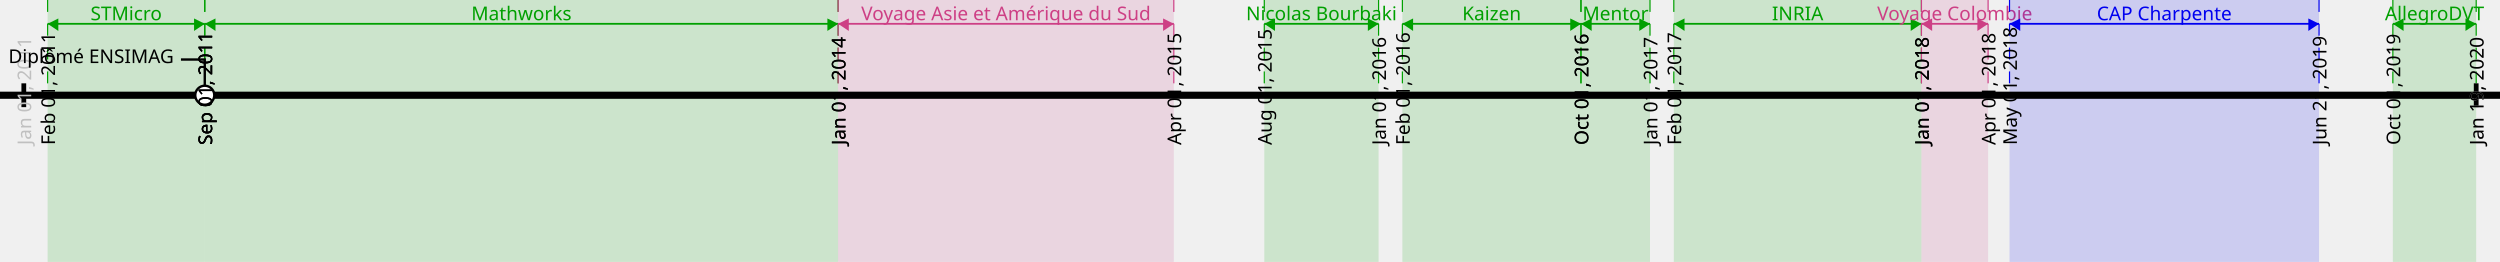
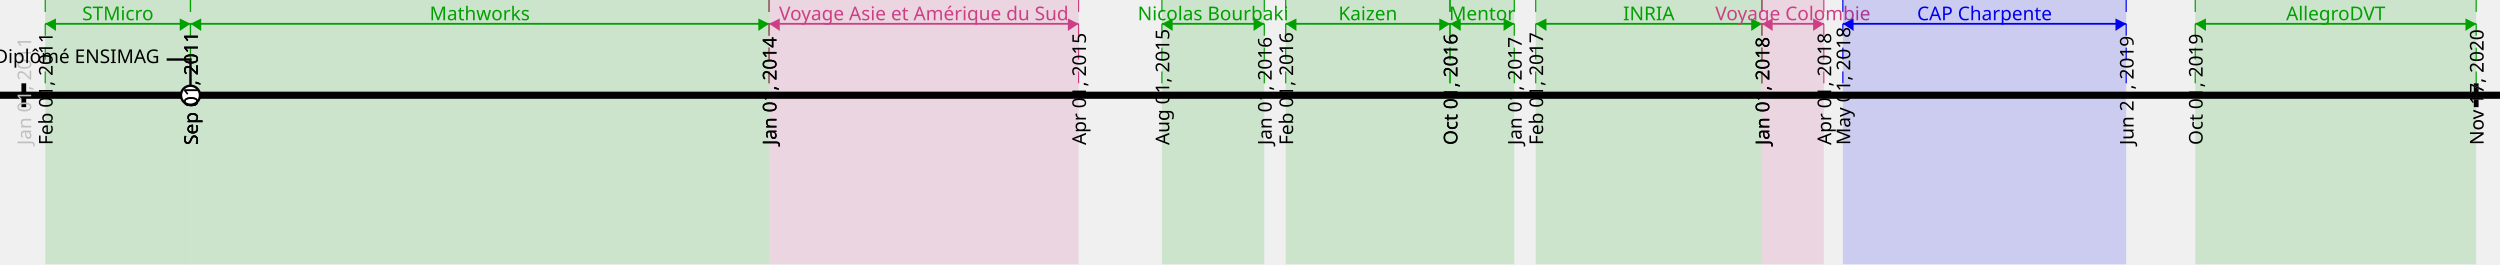
- <svg xmlns="http://www.w3.org/2000/svg" baseProfile="full" height="110.0" version="1.1" width="1050">
+ <svg xmlns="http://www.w3.org/2000/svg" baseProfile="full" height="111.0" version="1.1" width="1050">
  <defs>
    <marker id="id1" markerHeight="10" markerWidth="10" orient="auto" refX="0" refY="3">
      <path d="M6,0 L6,7 L0,3 L6,0" fill="#00A000" />
    </marker>
    <marker id="id2" markerHeight="10" markerWidth="10" orient="auto" refX="6" refY="3">
      <path d="M0,0 L0,7 L6,3 L0,0" fill="#00A000" />
    </marker>
    <marker id="id3" markerHeight="10" markerWidth="10" orient="auto" refX="0" refY="3">
      <path d="M6,0 L6,7 L0,3 L6,0" fill="#CD3F85" />
    </marker>
    <marker id="id4" markerHeight="10" markerWidth="10" orient="auto" refX="6" refY="3">
      <path d="M0,0 L0,7 L6,3 L0,0" fill="#CD3F85" />
    </marker>
    <marker id="id5" markerHeight="10" markerWidth="10" orient="auto" refX="0" refY="3">
      <path d="M6,0 L6,7 L0,3 L6,0" fill="#0000F0" />
    </marker>
    <marker id="id6" markerHeight="10" markerWidth="10" orient="auto" refX="6" refY="3">
      <path d="M0,0 L0,7 L6,3 L0,0" fill="#0000F0" />
    </marker>
  </defs>
-   <rect fill="#00A000" fill-opacity="0.15" height="110.0" width="66" x="20" y="0" />
-   <line stroke="#00A000" stroke-dasharray="5 5" stroke-width="0.5" x1="20" x2="20" y1="0" y2="40" />
-   <line stroke="#00A000" stroke-dasharray="5 5" stroke-width="0.5" x1="86" x2="86" y1="0" y2="40" />
-   <line marker-end="url(#id2)" marker-start="url(#id1)" stroke="#00A000" stroke-width="0.75" x1="20" x2="86" y1="10" y2="10" />
-   <text fill="#00A000" font-family="Helevetica" font-size="6pt" stroke="none" text-anchor="middle" x="53.0" y="8.5">STMicro</text>
-   <rect fill="#00A000" fill-opacity="0.15" height="110.0" width="266" x="86" y="0" />
-   <line stroke="#00A000" stroke-dasharray="5 5" stroke-width="0.5" x1="86" x2="86" y1="0" y2="40" />
-   <line stroke="#00A000" stroke-dasharray="5 5" stroke-width="0.5" x1="352" x2="352" y1="0" y2="40" />
-   <line marker-end="url(#id2)" marker-start="url(#id1)" stroke="#00A000" stroke-width="0.75" x1="86" x2="352" y1="10" y2="10" />
-   <text fill="#00A000" font-family="Helevetica" font-size="6pt" stroke="none" text-anchor="middle" x="219.0" y="8.5">Mathworks</text>
-   <rect fill="#CD3F85" fill-opacity="0.15" height="110.0" width="141" x="352" y="0" />
-   <line stroke="#CD3F85" stroke-dasharray="5 5" stroke-width="0.5" x1="352" x2="352" y1="0" y2="40" />
-   <line stroke="#CD3F85" stroke-dasharray="5 5" stroke-width="0.5" x1="493" x2="493" y1="0" y2="40" />
-   <line marker-end="url(#id4)" marker-start="url(#id3)" stroke="#CD3F85" stroke-width="0.75" x1="352" x2="493" y1="10" y2="10" />
-   <text fill="#CD3F85" font-family="Helevetica" font-size="6pt" stroke="none" text-anchor="middle" x="422.5" y="8.5">Voyage Asie et Amérique du Sud</text>
-   <rect fill="#00A000" fill-opacity="0.15" height="110.0" width="48" x="531" y="0" />
+   <rect fill="#00A000" fill-opacity="0.15" height="111.0" width="61" x="19" y="0" />
+   <line stroke="#00A000" stroke-dasharray="5 5" stroke-width="0.5" x1="19" x2="19" y1="0" y2="40" />
+   <line stroke="#00A000" stroke-dasharray="5 5" stroke-width="0.5" x1="80" x2="80" y1="0" y2="40" />
+   <line marker-end="url(#id2)" marker-start="url(#id1)" stroke="#00A000" stroke-width="0.75" x1="19" x2="80" y1="10" y2="10" />
+   <text fill="#00A000" font-family="Helevetica" font-size="6pt" stroke="none" text-anchor="middle" x="49.5" y="8.5">STMicro</text>
+   <rect fill="#00A000" fill-opacity="0.15" height="111.0" width="243" x="80" y="0" />
+   <line stroke="#00A000" stroke-dasharray="5 5" stroke-width="0.5" x1="80" x2="80" y1="0" y2="40" />
+   <line stroke="#00A000" stroke-dasharray="5 5" stroke-width="0.5" x1="323" x2="323" y1="0" y2="40" />
+   <line marker-end="url(#id2)" marker-start="url(#id1)" stroke="#00A000" stroke-width="0.75" x1="80" x2="323" y1="10" y2="10" />
+   <text fill="#00A000" font-family="Helevetica" font-size="6pt" stroke="none" text-anchor="middle" x="201.5" y="8.5">Mathworks</text>
+   <rect fill="#CD3F85" fill-opacity="0.15" height="111.0" width="130" x="323" y="0" />
+   <line stroke="#CD3F85" stroke-dasharray="5 5" stroke-width="0.5" x1="323" x2="323" y1="0" y2="40" />
+   <line stroke="#CD3F85" stroke-dasharray="5 5" stroke-width="0.5" x1="453" x2="453" y1="0" y2="40" />
+   <line marker-end="url(#id4)" marker-start="url(#id3)" stroke="#CD3F85" stroke-width="0.75" x1="323" x2="453" y1="10" y2="10" />
+   <text fill="#CD3F85" font-family="Helevetica" font-size="6pt" stroke="none" text-anchor="middle" x="388.0" y="8.5">Voyage Asie et Amérique du Sud</text>
+   <rect fill="#00A000" fill-opacity="0.15" height="111.0" width="43" x="488" y="0" />
+   <line stroke="#00A000" stroke-dasharray="5 5" stroke-width="0.5" x1="488" x2="488" y1="0" y2="40" />
  <line stroke="#00A000" stroke-dasharray="5 5" stroke-width="0.5" x1="531" x2="531" y1="0" y2="40" />
-   <line stroke="#00A000" stroke-dasharray="5 5" stroke-width="0.5" x1="579" x2="579" y1="0" y2="40" />
-   <line marker-end="url(#id2)" marker-start="url(#id1)" stroke="#00A000" stroke-width="0.75" x1="531" x2="579" y1="10" y2="10" />
-   <text fill="#00A000" font-family="Helevetica" font-size="6pt" stroke="none" text-anchor="middle" x="555.0" y="8.5">Nicolas Bourbaki</text>
-   <rect fill="#00A000" fill-opacity="0.15" height="110.0" width="75" x="589" y="0" />
-   <line stroke="#00A000" stroke-dasharray="5 5" stroke-width="0.5" x1="589" x2="589" y1="0" y2="40" />
-   <line stroke="#00A000" stroke-dasharray="5 5" stroke-width="0.5" x1="664" x2="664" y1="0" y2="40" />
-   <line marker-end="url(#id2)" marker-start="url(#id1)" stroke="#00A000" stroke-width="0.75" x1="589" x2="664" y1="10" y2="10" />
-   <text fill="#00A000" font-family="Helevetica" font-size="6pt" stroke="none" text-anchor="middle" x="626.5" y="8.5">Kaizen</text>
-   <rect fill="#00A000" fill-opacity="0.15" height="110.0" width="29" x="664" y="0" />
-   <line stroke="#00A000" stroke-dasharray="5 5" stroke-width="0.5" x1="664" x2="664" y1="0" y2="40" />
-   <line stroke="#00A000" stroke-dasharray="5 5" stroke-width="0.5" x1="693" x2="693" y1="0" y2="40" />
-   <line marker-end="url(#id2)" marker-start="url(#id1)" stroke="#00A000" stroke-width="0.75" x1="664" x2="693" y1="10" y2="10" />
-   <text fill="#00A000" font-family="Helevetica" font-size="6pt" stroke="none" text-anchor="middle" x="678.5" y="8.5">Mentor</text>
-   <rect fill="#00A000" fill-opacity="0.15" height="110.0" width="104" x="703" y="0" />
-   <line stroke="#00A000" stroke-dasharray="5 5" stroke-width="0.5" x1="703" x2="703" y1="0" y2="40" />
-   <line stroke="#00A000" stroke-dasharray="5 5" stroke-width="0.5" x1="807" x2="807" y1="0" y2="40" />
-   <line marker-end="url(#id2)" marker-start="url(#id1)" stroke="#00A000" stroke-width="0.75" x1="703" x2="807" y1="10" y2="10" />
-   <text fill="#00A000" font-family="Helevetica" font-size="6pt" stroke="none" text-anchor="middle" x="755.0" y="8.5">INRIA</text>
-   <rect fill="#CD3F85" fill-opacity="0.15" height="110.0" width="28" x="807" y="0" />
-   <line stroke="#CD3F85" stroke-dasharray="5 5" stroke-width="0.5" x1="807" x2="807" y1="0" y2="40" />
-   <line stroke="#CD3F85" stroke-dasharray="5 5" stroke-width="0.5" x1="835" x2="835" y1="0" y2="40" />
-   <line marker-end="url(#id4)" marker-start="url(#id3)" stroke="#CD3F85" stroke-width="0.75" x1="807" x2="835" y1="10" y2="10" />
-   <text fill="#CD3F85" font-family="Helevetica" font-size="6pt" stroke="none" text-anchor="middle" x="821.0" y="8.5">Voyage Colombie</text>
-   <rect fill="#0000F0" fill-opacity="0.15" height="110.0" width="130" x="844" y="0" />
-   <line stroke="#0000F0" stroke-dasharray="5 5" stroke-width="0.5" x1="844" x2="844" y1="0" y2="40" />
-   <line stroke="#0000F0" stroke-dasharray="5 5" stroke-width="0.5" x1="974" x2="974" y1="0" y2="40" />
-   <line marker-end="url(#id6)" marker-start="url(#id5)" stroke="#0000F0" stroke-width="0.75" x1="844" x2="974" y1="10" y2="10" />
-   <text fill="#0000F0" font-family="Helevetica" font-size="6pt" stroke="none" text-anchor="middle" x="909.0" y="8.5">CAP Charpente</text>
-   <rect fill="#00A000" fill-opacity="0.15" height="110.0" width="35" x="1005" y="0" />
-   <line stroke="#00A000" stroke-dasharray="5 5" stroke-width="0.5" x1="1005" x2="1005" y1="0" y2="40" />
+   <line marker-end="url(#id2)" marker-start="url(#id1)" stroke="#00A000" stroke-width="0.75" x1="488" x2="531" y1="10" y2="10" />
+   <text fill="#00A000" font-family="Helevetica" font-size="6pt" stroke="none" text-anchor="middle" x="509.5" y="8.5">Nicolas Bourbaki</text>
+   <rect fill="#00A000" fill-opacity="0.15" height="111.0" width="69" x="540" y="0" />
+   <line stroke="#00A000" stroke-dasharray="5 5" stroke-width="0.5" x1="540" x2="540" y1="0" y2="40" />
+   <line stroke="#00A000" stroke-dasharray="5 5" stroke-width="0.5" x1="609" x2="609" y1="0" y2="40" />
+   <line marker-end="url(#id2)" marker-start="url(#id1)" stroke="#00A000" stroke-width="0.75" x1="540" x2="609" y1="10" y2="10" />
+   <text fill="#00A000" font-family="Helevetica" font-size="6pt" stroke="none" text-anchor="middle" x="574.5" y="8.5">Kaizen</text>
+   <rect fill="#00A000" fill-opacity="0.15" height="111.0" width="27" x="609" y="0" />
+   <line stroke="#00A000" stroke-dasharray="5 5" stroke-width="0.5" x1="609" x2="609" y1="0" y2="40" />
+   <line stroke="#00A000" stroke-dasharray="5 5" stroke-width="0.5" x1="636" x2="636" y1="0" y2="40" />
+   <line marker-end="url(#id2)" marker-start="url(#id1)" stroke="#00A000" stroke-width="0.75" x1="609" x2="636" y1="10" y2="10" />
+   <text fill="#00A000" font-family="Helevetica" font-size="6pt" stroke="none" text-anchor="middle" x="622.5" y="8.5">Mentor</text>
+   <rect fill="#00A000" fill-opacity="0.15" height="111.0" width="95" x="645" y="0" />
+   <line stroke="#00A000" stroke-dasharray="5 5" stroke-width="0.5" x1="645" x2="645" y1="0" y2="40" />
+   <line stroke="#00A000" stroke-dasharray="5 5" stroke-width="0.5" x1="740" x2="740" y1="0" y2="40" />
+   <line marker-end="url(#id2)" marker-start="url(#id1)" stroke="#00A000" stroke-width="0.75" x1="645" x2="740" y1="10" y2="10" />
+   <text fill="#00A000" font-family="Helevetica" font-size="6pt" stroke="none" text-anchor="middle" x="692.5" y="8.5">INRIA</text>
+   <rect fill="#CD3F85" fill-opacity="0.15" height="111.0" width="26" x="740" y="0" />
+   <line stroke="#CD3F85" stroke-dasharray="5 5" stroke-width="0.5" x1="740" x2="740" y1="0" y2="40" />
+   <line stroke="#CD3F85" stroke-dasharray="5 5" stroke-width="0.5" x1="766" x2="766" y1="0" y2="40" />
+   <line marker-end="url(#id4)" marker-start="url(#id3)" stroke="#CD3F85" stroke-width="0.75" x1="740" x2="766" y1="10" y2="10" />
+   <text fill="#CD3F85" font-family="Helevetica" font-size="6pt" stroke="none" text-anchor="middle" x="753.0" y="8.5">Voyage Colombie</text>
+   <rect fill="#0000F0" fill-opacity="0.15" height="111.0" width="119" x="774" y="0" />
+   <line stroke="#0000F0" stroke-dasharray="5 5" stroke-width="0.5" x1="774" x2="774" y1="0" y2="40" />
+   <line stroke="#0000F0" stroke-dasharray="5 5" stroke-width="0.5" x1="893" x2="893" y1="0" y2="40" />
+   <line marker-end="url(#id6)" marker-start="url(#id5)" stroke="#0000F0" stroke-width="0.75" x1="774" x2="893" y1="10" y2="10" />
+   <text fill="#0000F0" font-family="Helevetica" font-size="6pt" stroke="none" text-anchor="middle" x="833.5" y="8.5">CAP Charpente</text>
+   <rect fill="#00A000" fill-opacity="0.15" height="111.0" width="118" x="922" y="0" />
+   <line stroke="#00A000" stroke-dasharray="5 5" stroke-width="0.5" x1="922" x2="922" y1="0" y2="40" />
  <line stroke="#00A000" stroke-dasharray="5 5" stroke-width="0.5" x1="1040" x2="1040" y1="0" y2="40" />
-   <line marker-end="url(#id2)" marker-start="url(#id1)" stroke="#00A000" stroke-width="0.75" x1="1005" x2="1040" y1="10" y2="10" />
-   <text fill="#00A000" font-family="Helevetica" font-size="6pt" stroke="none" text-anchor="middle" x="1022.5" y="8.5">AllegroDVT</text>
+   <line marker-end="url(#id2)" marker-start="url(#id1)" stroke="#00A000" stroke-width="0.75" x1="922" x2="1040" y1="10" y2="10" />
+   <text fill="#00A000" font-family="Helevetica" font-size="6pt" stroke="none" text-anchor="middle" x="981.0" y="8.5">AllegroDVT</text>
  <g transform="translate(0,40)">
    <line stroke="#000000" stroke-width="3" x1="0" x2="1050" y1="0" y2="0" />
    <line stroke="#000000" stroke-width="2" x1="10" x2="10" y1="-5" y2="5" />
    <text fill="#C0C0C0" font-family="Helevetica" font-size="6pt" stroke="none" text-anchor="end" transform="rotate(180, 10, 0)" writing-mode="tb" x="10" y="-10">Jan 01, 2011</text>
    <line stroke="#000000" stroke-width="2" x1="1040" x2="1040" y1="-5" y2="5" />
-     <text fill="#C0C0C0" font-family="Helevetica" font-size="6pt" stroke="none" text-anchor="end" transform="rotate(180, 1040, 0)" writing-mode="tb" x="1040" y="-10">Jan 19, 2020</text>
-     <path d="M86,0 L86,-15 L76,-15" fill="none" stroke="#000000" stroke-width="1" />
-     <text fill="#000000" font-family="Helevetica" font-size="6pt" stroke="none" text-anchor="end" x="73" y="-13.5">Diplômé ENSIMAG</text>
-     <text fill="#000000" font-family="Helevetica" font-size="6pt" stroke="none" text-anchor="end" transform="rotate(180, 86, 0)" writing-mode="tb" x="86" y="-10">Sep 01, 2011</text>
-     <circle cx="86" cy="0" fill="white" r="4" stroke="#000000" stroke-width="1" />
-     <text fill="#000000" font-family="Helevetica" font-size="6pt" stroke="none" text-anchor="end" transform="rotate(180, 20, 0)" writing-mode="tb" x="20" y="-10">Feb 01, 2011</text>
-     <text fill="#000000" font-family="Helevetica" font-size="6pt" stroke="none" text-anchor="end" transform="rotate(180, 86, 0)" writing-mode="tb" x="86" y="-10">Sep 01, 2011</text>
-     <text fill="#000000" font-family="Helevetica" font-size="6pt" stroke="none" text-anchor="end" transform="rotate(180, 86, 0)" writing-mode="tb" x="86" y="-10">Sep 01, 2011</text>
-     <text fill="#000000" font-family="Helevetica" font-size="6pt" stroke="none" text-anchor="end" transform="rotate(180, 352, 0)" writing-mode="tb" x="352" y="-10">Jan 01, 2014</text>
-     <text fill="#000000" font-family="Helevetica" font-size="6pt" stroke="none" text-anchor="end" transform="rotate(180, 352, 0)" writing-mode="tb" x="352" y="-10">Jan 01, 2014</text>
-     <text fill="#000000" font-family="Helevetica" font-size="6pt" stroke="none" text-anchor="end" transform="rotate(180, 493, 0)" writing-mode="tb" x="493" y="-10">Apr 01, 2015</text>
-     <text fill="#000000" font-family="Helevetica" font-size="6pt" stroke="none" text-anchor="end" transform="rotate(180, 531, 0)" writing-mode="tb" x="531" y="-10">Aug 01, 2015</text>
-     <text fill="#000000" font-family="Helevetica" font-size="6pt" stroke="none" text-anchor="end" transform="rotate(180, 579, 0)" writing-mode="tb" x="579" y="-10">Jan 01, 2016</text>
-     <text fill="#000000" font-family="Helevetica" font-size="6pt" stroke="none" text-anchor="end" transform="rotate(180, 589, 0)" writing-mode="tb" x="589" y="-10">Feb 01, 2016</text>
-     <text fill="#000000" font-family="Helevetica" font-size="6pt" stroke="none" text-anchor="end" transform="rotate(180, 664, 0)" writing-mode="tb" x="664" y="-10">Oct 01, 2016</text>
-     <text fill="#000000" font-family="Helevetica" font-size="6pt" stroke="none" text-anchor="end" transform="rotate(180, 664, 0)" writing-mode="tb" x="664" y="-10">Oct 01, 2016</text>
-     <text fill="#000000" font-family="Helevetica" font-size="6pt" stroke="none" text-anchor="end" transform="rotate(180, 693, 0)" writing-mode="tb" x="693" y="-10">Jan 01, 2017</text>
-     <text fill="#000000" font-family="Helevetica" font-size="6pt" stroke="none" text-anchor="end" transform="rotate(180, 703, 0)" writing-mode="tb" x="703" y="-10">Feb 01, 2017</text>
-     <text fill="#000000" font-family="Helevetica" font-size="6pt" stroke="none" text-anchor="end" transform="rotate(180, 807, 0)" writing-mode="tb" x="807" y="-10">Jan 01, 2018</text>
-     <text fill="#000000" font-family="Helevetica" font-size="6pt" stroke="none" text-anchor="end" transform="rotate(180, 807, 0)" writing-mode="tb" x="807" y="-10">Jan 01, 2018</text>
-     <text fill="#000000" font-family="Helevetica" font-size="6pt" stroke="none" text-anchor="end" transform="rotate(180, 835, 0)" writing-mode="tb" x="835" y="-10">Apr 01, 2018</text>
-     <text fill="#000000" font-family="Helevetica" font-size="6pt" stroke="none" text-anchor="end" transform="rotate(180, 844, 0)" writing-mode="tb" x="844" y="-10">May 01, 2018</text>
-     <text fill="#000000" font-family="Helevetica" font-size="6pt" stroke="none" text-anchor="end" transform="rotate(180, 974, 0)" writing-mode="tb" x="974" y="-10">Jun 21, 2019</text>
-     <text fill="#000000" font-family="Helevetica" font-size="6pt" stroke="none" text-anchor="end" transform="rotate(180, 1005, 0)" writing-mode="tb" x="1005" y="-10">Oct 01, 2019</text>
-     <text fill="#000000" font-family="Helevetica" font-size="6pt" stroke="none" text-anchor="end" transform="rotate(180, 1040, 0)" writing-mode="tb" x="1040" y="-10">Jan 19, 2020</text>
+     <text fill="#C0C0C0" font-family="Helevetica" font-size="6pt" stroke="none" text-anchor="end" transform="rotate(180, 1040, 0)" writing-mode="tb" x="1040" y="-10">Nov 17, 2020</text>
+     <path d="M80,0 L80,-15 L70,-15" fill="none" stroke="#000000" stroke-width="1" />
+     <text fill="#000000" font-family="Helevetica" font-size="6pt" stroke="none" text-anchor="end" x="67" y="-13.5">Diplômé ENSIMAG</text>
+     <text fill="#000000" font-family="Helevetica" font-size="6pt" stroke="none" text-anchor="end" transform="rotate(180, 80, 0)" writing-mode="tb" x="80" y="-10">Sep 01, 2011</text>
+     <circle cx="80" cy="0" fill="white" r="4" stroke="#000000" stroke-width="1" />
+     <text fill="#000000" font-family="Helevetica" font-size="6pt" stroke="none" text-anchor="end" transform="rotate(180, 19, 0)" writing-mode="tb" x="19" y="-10">Feb 01, 2011</text>
+     <text fill="#000000" font-family="Helevetica" font-size="6pt" stroke="none" text-anchor="end" transform="rotate(180, 80, 0)" writing-mode="tb" x="80" y="-10">Sep 01, 2011</text>
+     <text fill="#000000" font-family="Helevetica" font-size="6pt" stroke="none" text-anchor="end" transform="rotate(180, 80, 0)" writing-mode="tb" x="80" y="-10">Sep 01, 2011</text>
+     <text fill="#000000" font-family="Helevetica" font-size="6pt" stroke="none" text-anchor="end" transform="rotate(180, 323, 0)" writing-mode="tb" x="323" y="-10">Jan 01, 2014</text>
+     <text fill="#000000" font-family="Helevetica" font-size="6pt" stroke="none" text-anchor="end" transform="rotate(180, 323, 0)" writing-mode="tb" x="323" y="-10">Jan 01, 2014</text>
+     <text fill="#000000" font-family="Helevetica" font-size="6pt" stroke="none" text-anchor="end" transform="rotate(180, 453, 0)" writing-mode="tb" x="453" y="-10">Apr 01, 2015</text>
+     <text fill="#000000" font-family="Helevetica" font-size="6pt" stroke="none" text-anchor="end" transform="rotate(180, 488, 0)" writing-mode="tb" x="488" y="-10">Aug 01, 2015</text>
+     <text fill="#000000" font-family="Helevetica" font-size="6pt" stroke="none" text-anchor="end" transform="rotate(180, 531, 0)" writing-mode="tb" x="531" y="-10">Jan 01, 2016</text>
+     <text fill="#000000" font-family="Helevetica" font-size="6pt" stroke="none" text-anchor="end" transform="rotate(180, 540, 0)" writing-mode="tb" x="540" y="-10">Feb 01, 2016</text>
+     <text fill="#000000" font-family="Helevetica" font-size="6pt" stroke="none" text-anchor="end" transform="rotate(180, 609, 0)" writing-mode="tb" x="609" y="-10">Oct 01, 2016</text>
+     <text fill="#000000" font-family="Helevetica" font-size="6pt" stroke="none" text-anchor="end" transform="rotate(180, 609, 0)" writing-mode="tb" x="609" y="-10">Oct 01, 2016</text>
+     <text fill="#000000" font-family="Helevetica" font-size="6pt" stroke="none" text-anchor="end" transform="rotate(180, 636, 0)" writing-mode="tb" x="636" y="-10">Jan 01, 2017</text>
+     <text fill="#000000" font-family="Helevetica" font-size="6pt" stroke="none" text-anchor="end" transform="rotate(180, 645, 0)" writing-mode="tb" x="645" y="-10">Feb 01, 2017</text>
+     <text fill="#000000" font-family="Helevetica" font-size="6pt" stroke="none" text-anchor="end" transform="rotate(180, 740, 0)" writing-mode="tb" x="740" y="-10">Jan 01, 2018</text>
+     <text fill="#000000" font-family="Helevetica" font-size="6pt" stroke="none" text-anchor="end" transform="rotate(180, 740, 0)" writing-mode="tb" x="740" y="-10">Jan 01, 2018</text>
+     <text fill="#000000" font-family="Helevetica" font-size="6pt" stroke="none" text-anchor="end" transform="rotate(180, 766, 0)" writing-mode="tb" x="766" y="-10">Apr 01, 2018</text>
+     <text fill="#000000" font-family="Helevetica" font-size="6pt" stroke="none" text-anchor="end" transform="rotate(180, 774, 0)" writing-mode="tb" x="774" y="-10">May 01, 2018</text>
+     <text fill="#000000" font-family="Helevetica" font-size="6pt" stroke="none" text-anchor="end" transform="rotate(180, 893, 0)" writing-mode="tb" x="893" y="-10">Jun 21, 2019</text>
+     <text fill="#000000" font-family="Helevetica" font-size="6pt" stroke="none" text-anchor="end" transform="rotate(180, 922, 0)" writing-mode="tb" x="922" y="-10">Oct 01, 2019</text>
+     <text fill="#000000" font-family="Helevetica" font-size="6pt" stroke="none" text-anchor="end" transform="rotate(180, 1040, 0)" writing-mode="tb" x="1040" y="-10">Nov 17, 2020</text>
  </g>
</svg>
